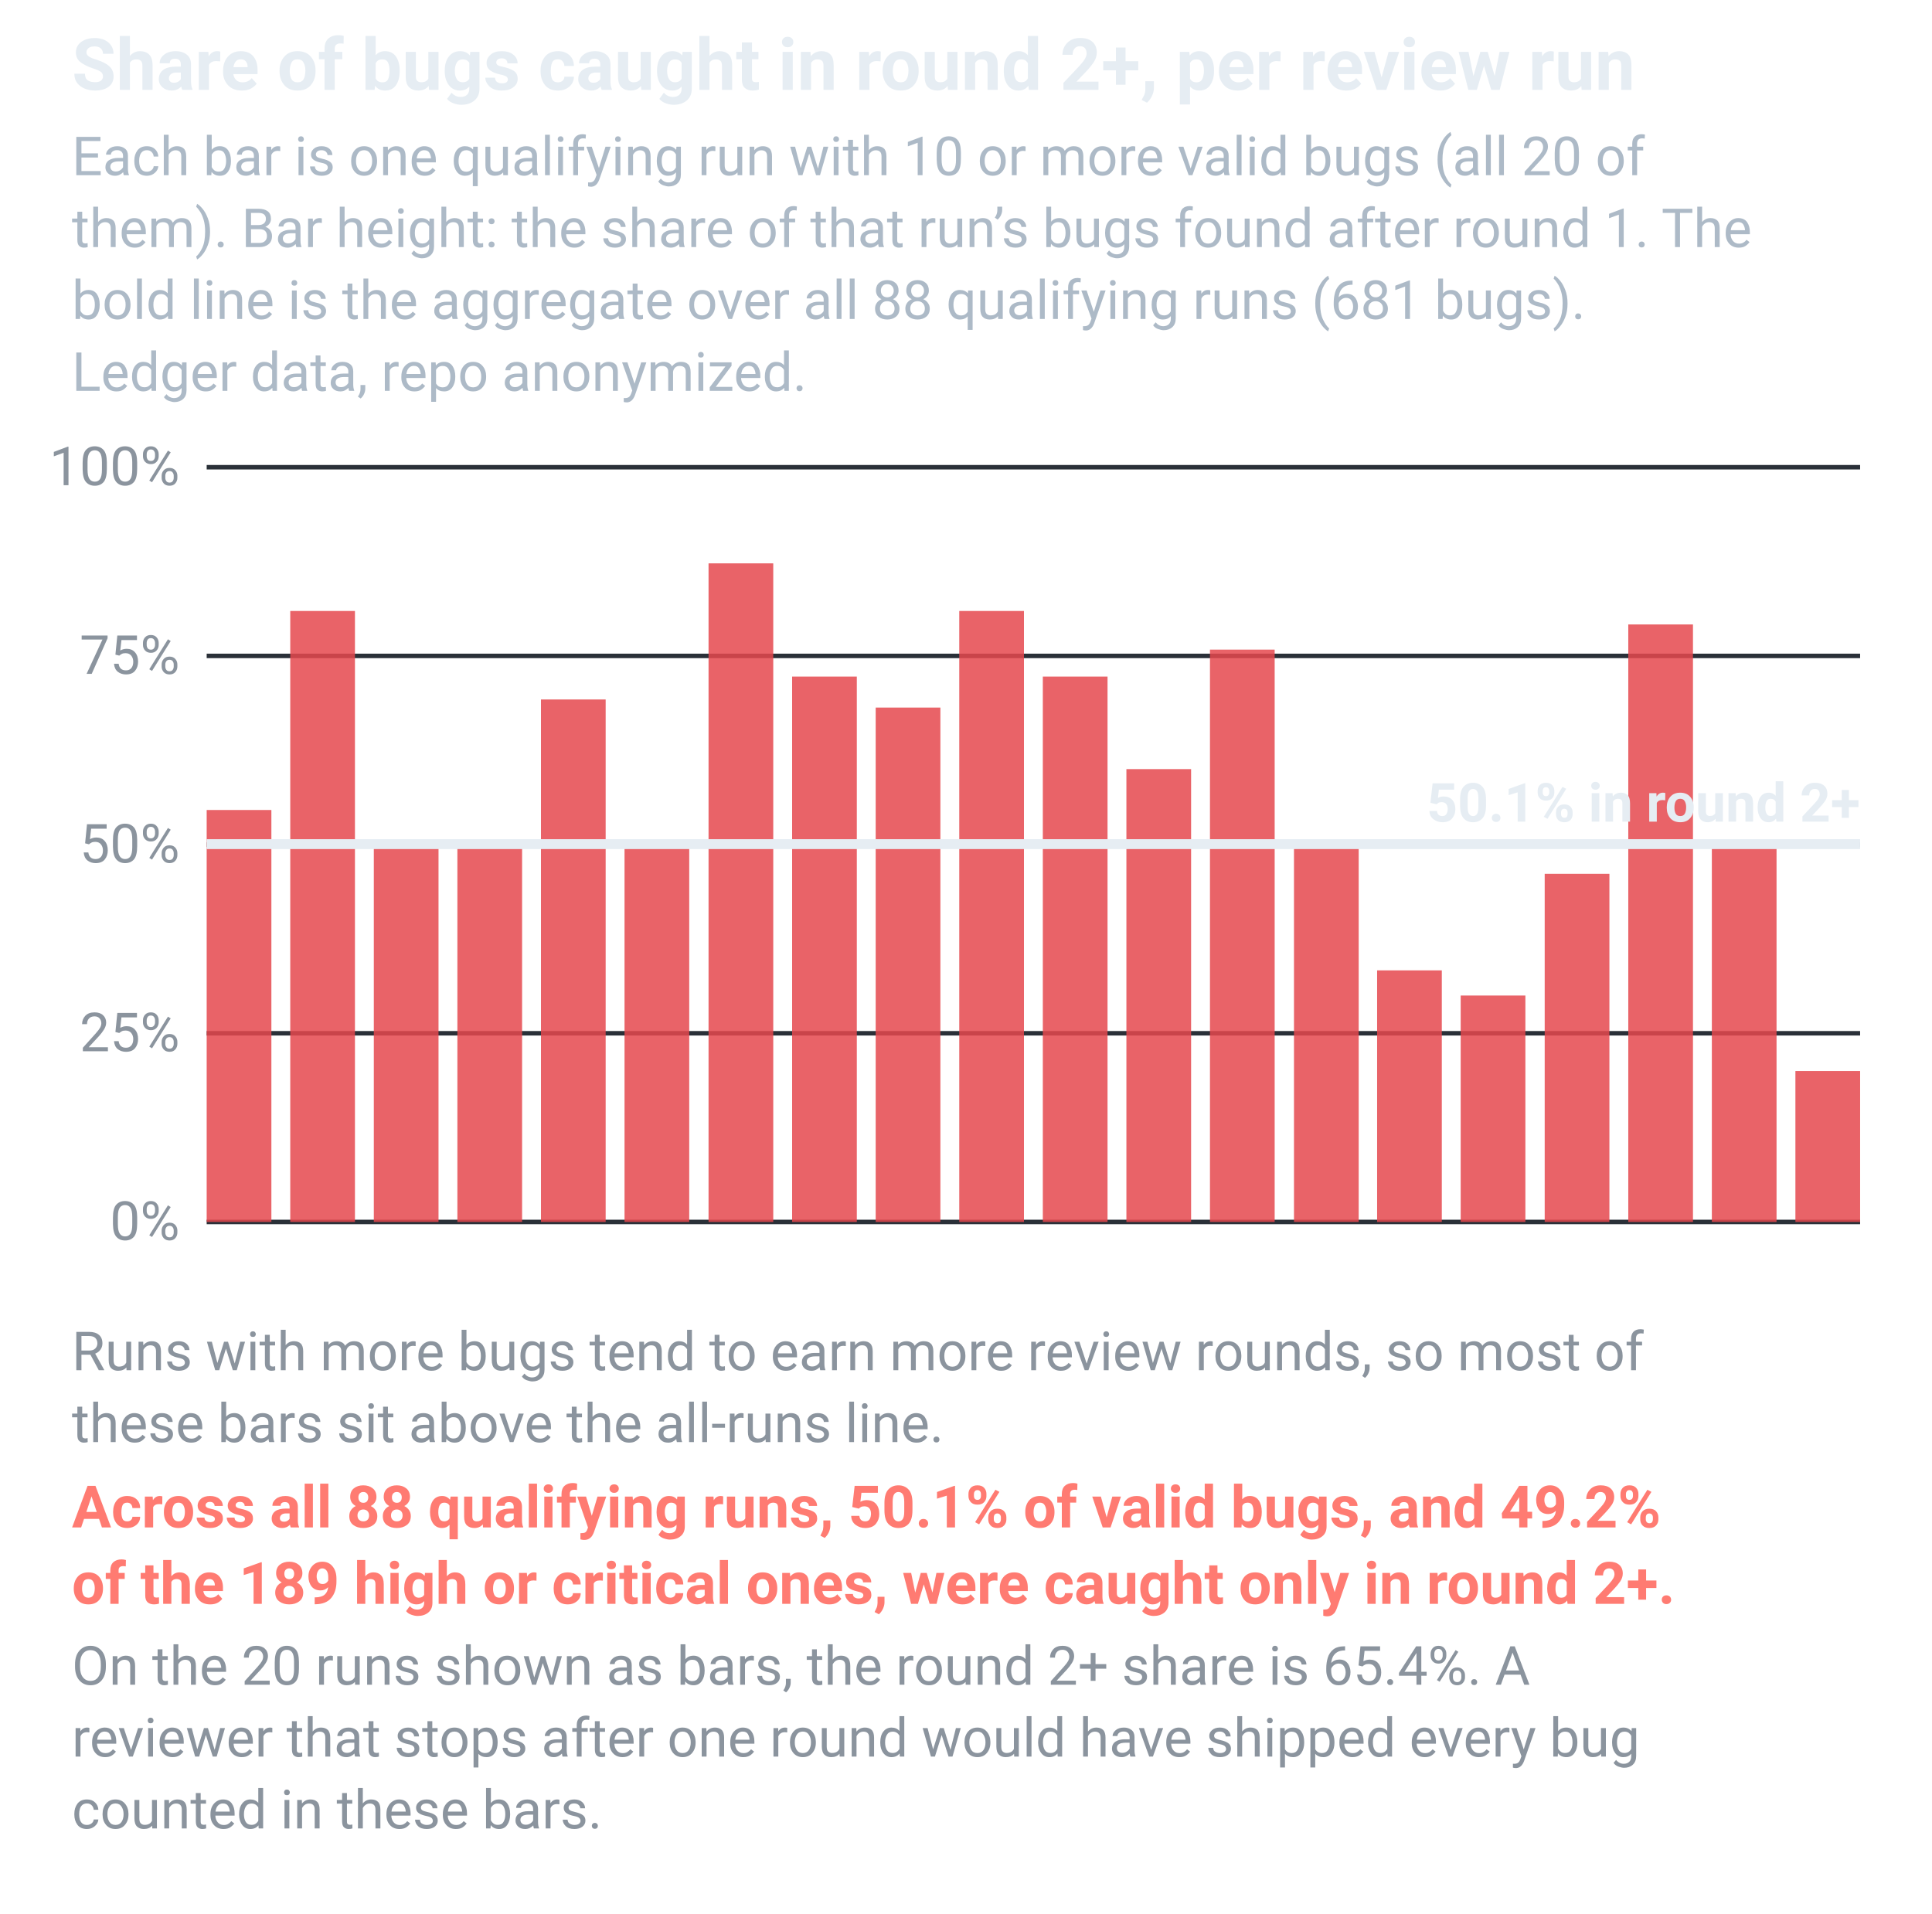
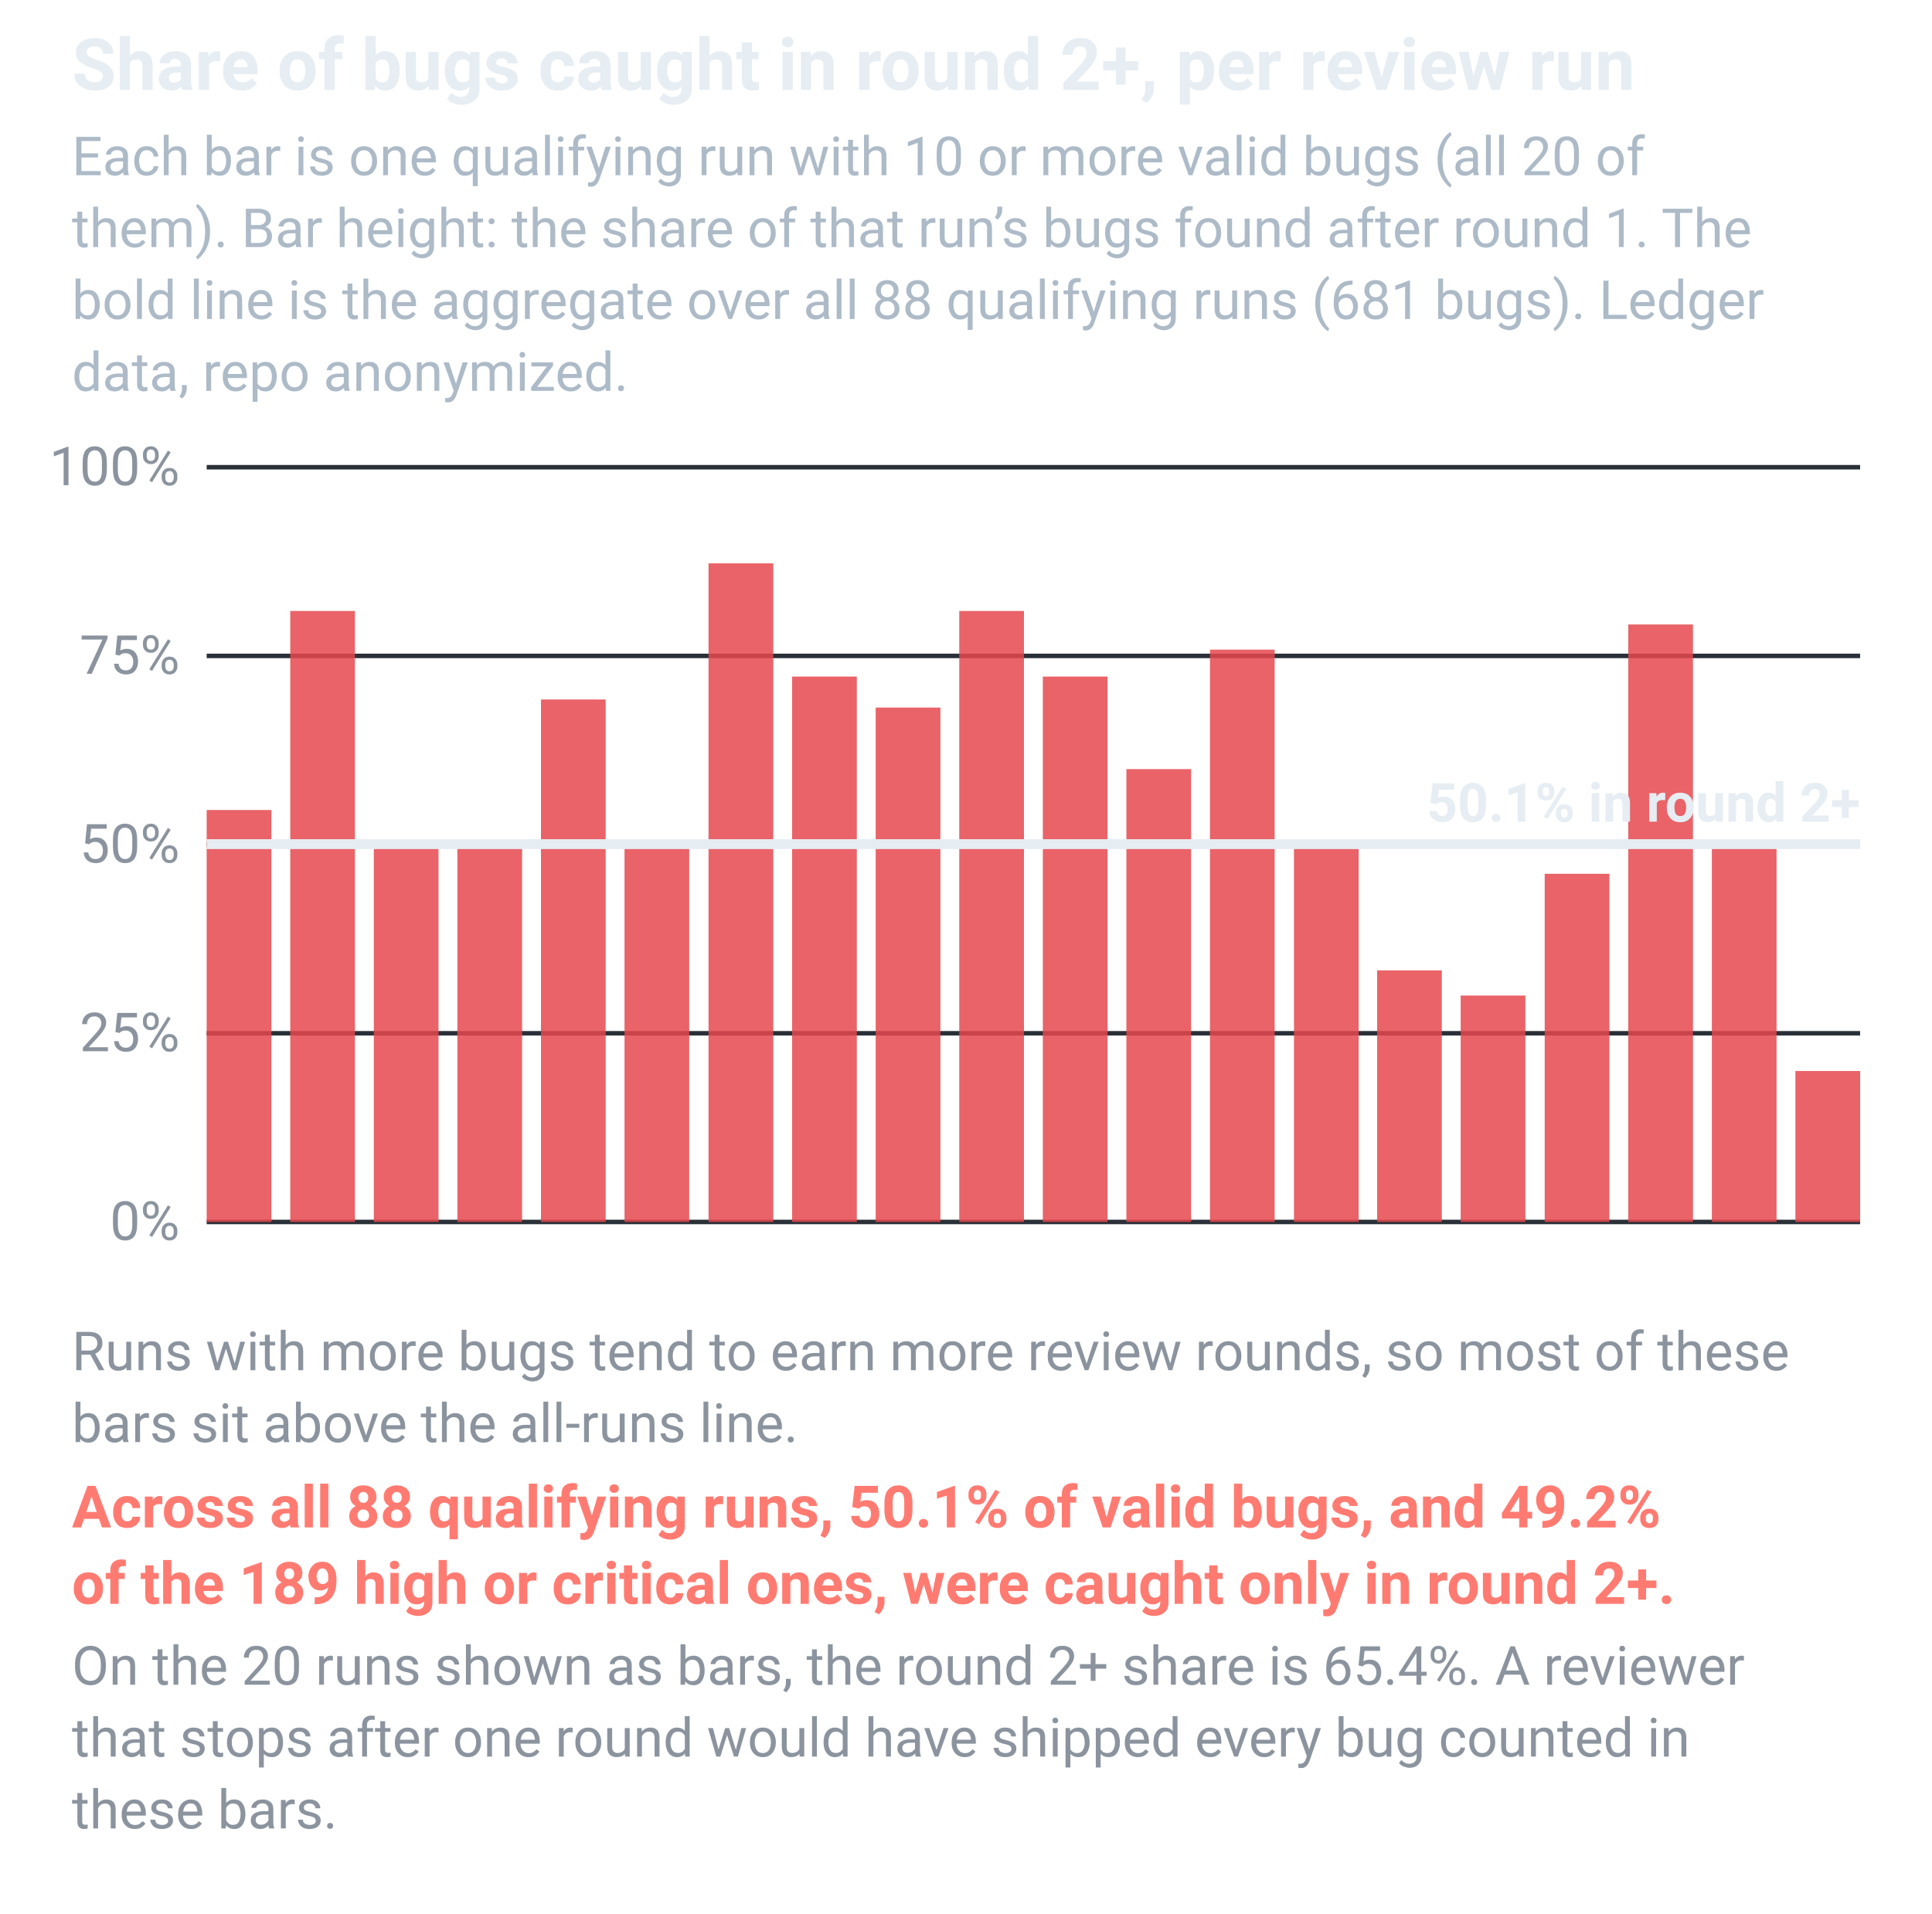
<svg xmlns="http://www.w3.org/2000/svg" viewBox="0 0 430 426" font-family="-apple-system,Segoe UI,Roboto,Helvetica,Arial,sans-serif">
  <text x="16.0" y="20.0" font-size="16" font-weight="700" fill="#e6edf3">Share of bugs caught in round 2+, per review run</text>
  <text x="16.0" y="39.0" font-size="12" fill="#adbac7">Each bar is one qualifying run with 10 or more valid bugs (all 20 of</text>
  <text x="16.0" y="55.0" font-size="12" fill="#adbac7">them). Bar height: the share of that run’s bugs found after round 1. The</text>
-   <text x="16.0" y="71.0" font-size="12" fill="#adbac7">bold line is the aggregate over all 88 qualifying runs (681 bugs).</text>
-   <text x="16.0" y="87.0" font-size="12" fill="#adbac7">Ledger data, repo anonymized.</text>
+   <text x="16.0" y="71.0" font-size="12" fill="#adbac7">bold line is the aggregate over all 88 qualifying runs (681 bugs). Ledger</text>
+   <text x="16.0" y="87.0" font-size="12" fill="#adbac7">data, repo anonymized.</text>
  <line x1="46" y1="272.0" x2="414" y2="272.0" stroke="#2a3038" stroke-width="1" />
  <text x="40.0" y="276.0" font-size="12" text-anchor="end" fill="#8b949e">0%</text>
  <line x1="46" y1="230.0" x2="414" y2="230.0" stroke="#2a3038" stroke-width="1" />
  <text x="40.0" y="234.0" font-size="12" text-anchor="end" fill="#8b949e">25%</text>
  <line x1="46" y1="188.0" x2="414" y2="188.0" stroke="#2a3038" stroke-width="1" />
  <text x="40.0" y="192.0" font-size="12" text-anchor="end" fill="#8b949e">50%</text>
  <line x1="46" y1="146.0" x2="414" y2="146.0" stroke="#2a3038" stroke-width="1" />
  <text x="40.0" y="150.0" font-size="12" text-anchor="end" fill="#8b949e">75%</text>
  <line x1="46" y1="104.0" x2="414" y2="104.0" stroke="#2a3038" stroke-width="1" />
  <text x="40.0" y="108.0" font-size="12" text-anchor="end" fill="#8b949e">100%</text>
  <rect x="46.0" y="180.3" width="14.4" height="91.7" fill="#E5484D" opacity="0.85" />
  <rect x="64.6" y="136.0" width="14.4" height="136.0" fill="#E5484D" opacity="0.85" />
  <rect x="83.2" y="188.0" width="14.4" height="84.0" fill="#E5484D" opacity="0.85" />
  <rect x="101.8" y="188.0" width="14.4" height="84.0" fill="#E5484D" opacity="0.85" />
  <rect x="120.4" y="155.7" width="14.4" height="116.3" fill="#E5484D" opacity="0.85" />
  <rect x="139.0" y="188.0" width="14.4" height="84.0" fill="#E5484D" opacity="0.85" />
  <rect x="157.7" y="125.4" width="14.4" height="146.6" fill="#E5484D" opacity="0.85" />
  <rect x="176.3" y="150.6" width="14.4" height="121.4" fill="#E5484D" opacity="0.85" />
  <rect x="194.9" y="157.5" width="14.4" height="114.5" fill="#E5484D" opacity="0.85" />
  <rect x="213.5" y="136.0" width="14.4" height="136.0" fill="#E5484D" opacity="0.85" />
  <rect x="232.1" y="150.6" width="14.4" height="121.4" fill="#E5484D" opacity="0.85" />
  <rect x="250.7" y="171.2" width="14.4" height="100.8" fill="#E5484D" opacity="0.85" />
  <rect x="269.3" y="144.6" width="14.4" height="127.4" fill="#E5484D" opacity="0.85" />
  <rect x="288.0" y="188.0" width="14.4" height="84.0" fill="#E5484D" opacity="0.85" />
  <rect x="306.5" y="216.0" width="14.4" height="56.0" fill="#E5484D" opacity="0.85" />
  <rect x="325.1" y="221.6" width="14.4" height="50.4" fill="#E5484D" opacity="0.85" />
  <rect x="343.8" y="194.5" width="14.4" height="77.5" fill="#E5484D" opacity="0.85" />
  <rect x="362.4" y="139.0" width="14.4" height="133.0" fill="#E5484D" opacity="0.85" />
  <rect x="381.0" y="188.0" width="14.4" height="84.0" fill="#E5484D" opacity="0.85" />
  <rect x="399.6" y="238.4" width="14.4" height="33.6" fill="#E5484D" opacity="0.85" />
  <line x1="46" y1="187.9" x2="414" y2="187.9" stroke="#e6edf3" stroke-width="2.2" />
  <text x="414.0" y="182.9" font-size="12" font-weight="700" text-anchor="end" fill="#e6edf3">50.1% in round 2+</text>
-   <text x="16.0" y="305.0" font-size="12" fill="#8b949e">Runs with more bugs tend to earn more review rounds, so most of</text>
-   <text x="16.0" y="321.0" font-size="12" fill="#8b949e">these bars sit above the all-runs line.</text>
+   <text x="16.0" y="305.0" font-size="12" fill="#8b949e">Runs with more bugs tend to earn more review rounds, so most of these</text>
+   <text x="16.0" y="321.0" font-size="12" fill="#8b949e">bars sit above the all-runs line.</text>
  <text x="16.0" y="340.0" font-size="13" font-weight="700" fill="#ff7b72">Across all 88 qualifying runs, 50.1% of valid bugs, and 49.2%</text>
  <text x="16.0" y="357.0" font-size="13" font-weight="700" fill="#ff7b72">of the 189 high or critical ones, were caught only in round 2+.</text>
-   <text x="16.0" y="375.0" font-size="12" fill="#8b949e">On the 20 runs shown as bars, the round 2+ share is 65.4%. A</text>
-   <text x="16.0" y="391.0" font-size="12" fill="#8b949e">reviewer that stops after one round would have shipped every bug</text>
-   <text x="16.0" y="407.0" font-size="12" fill="#8b949e">counted in these bars.</text>
+   <text x="16.0" y="375.0" font-size="12" fill="#8b949e">On the 20 runs shown as bars, the round 2+ share is 65.4%. A reviewer</text>
+   <text x="16.0" y="391.0" font-size="12" fill="#8b949e">that stops after one round would have shipped every bug counted in</text>
+   <text x="16.0" y="407.0" font-size="12" fill="#8b949e">these bars.</text>
</svg>
